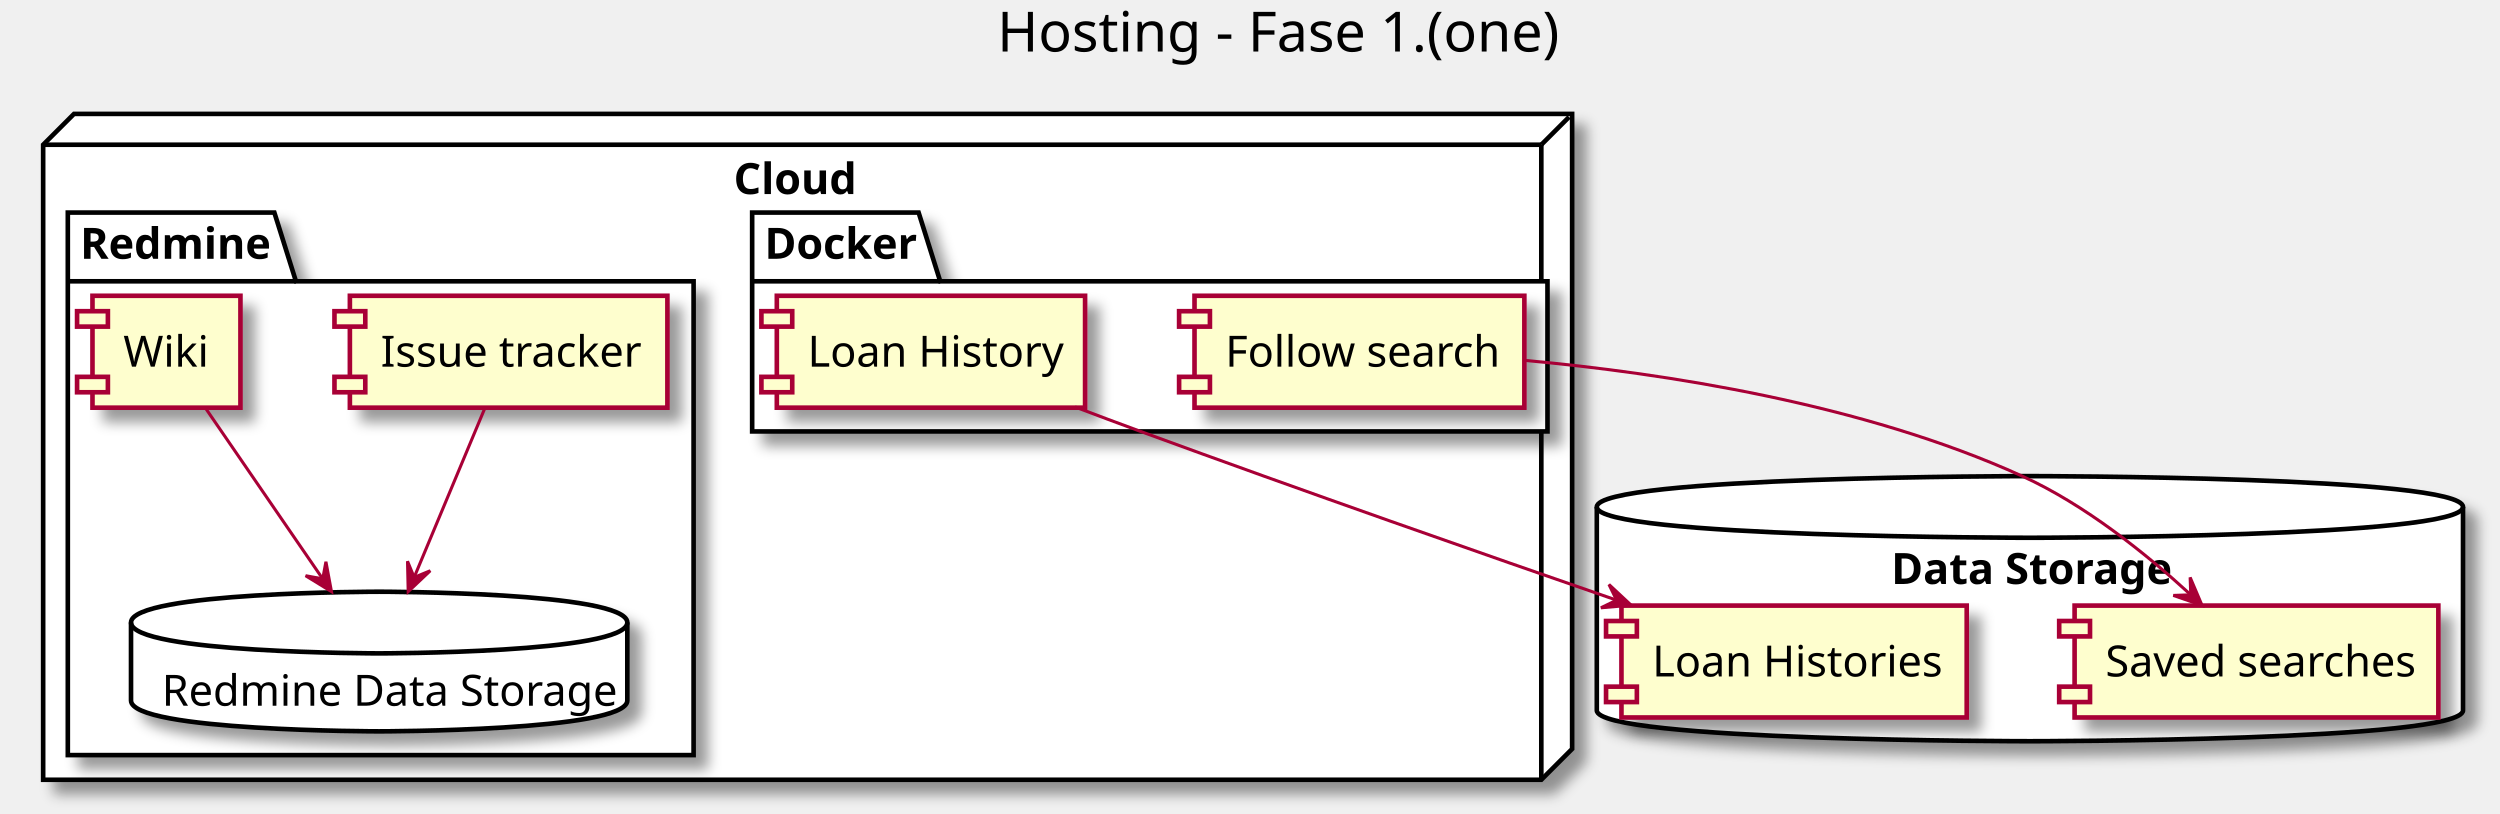
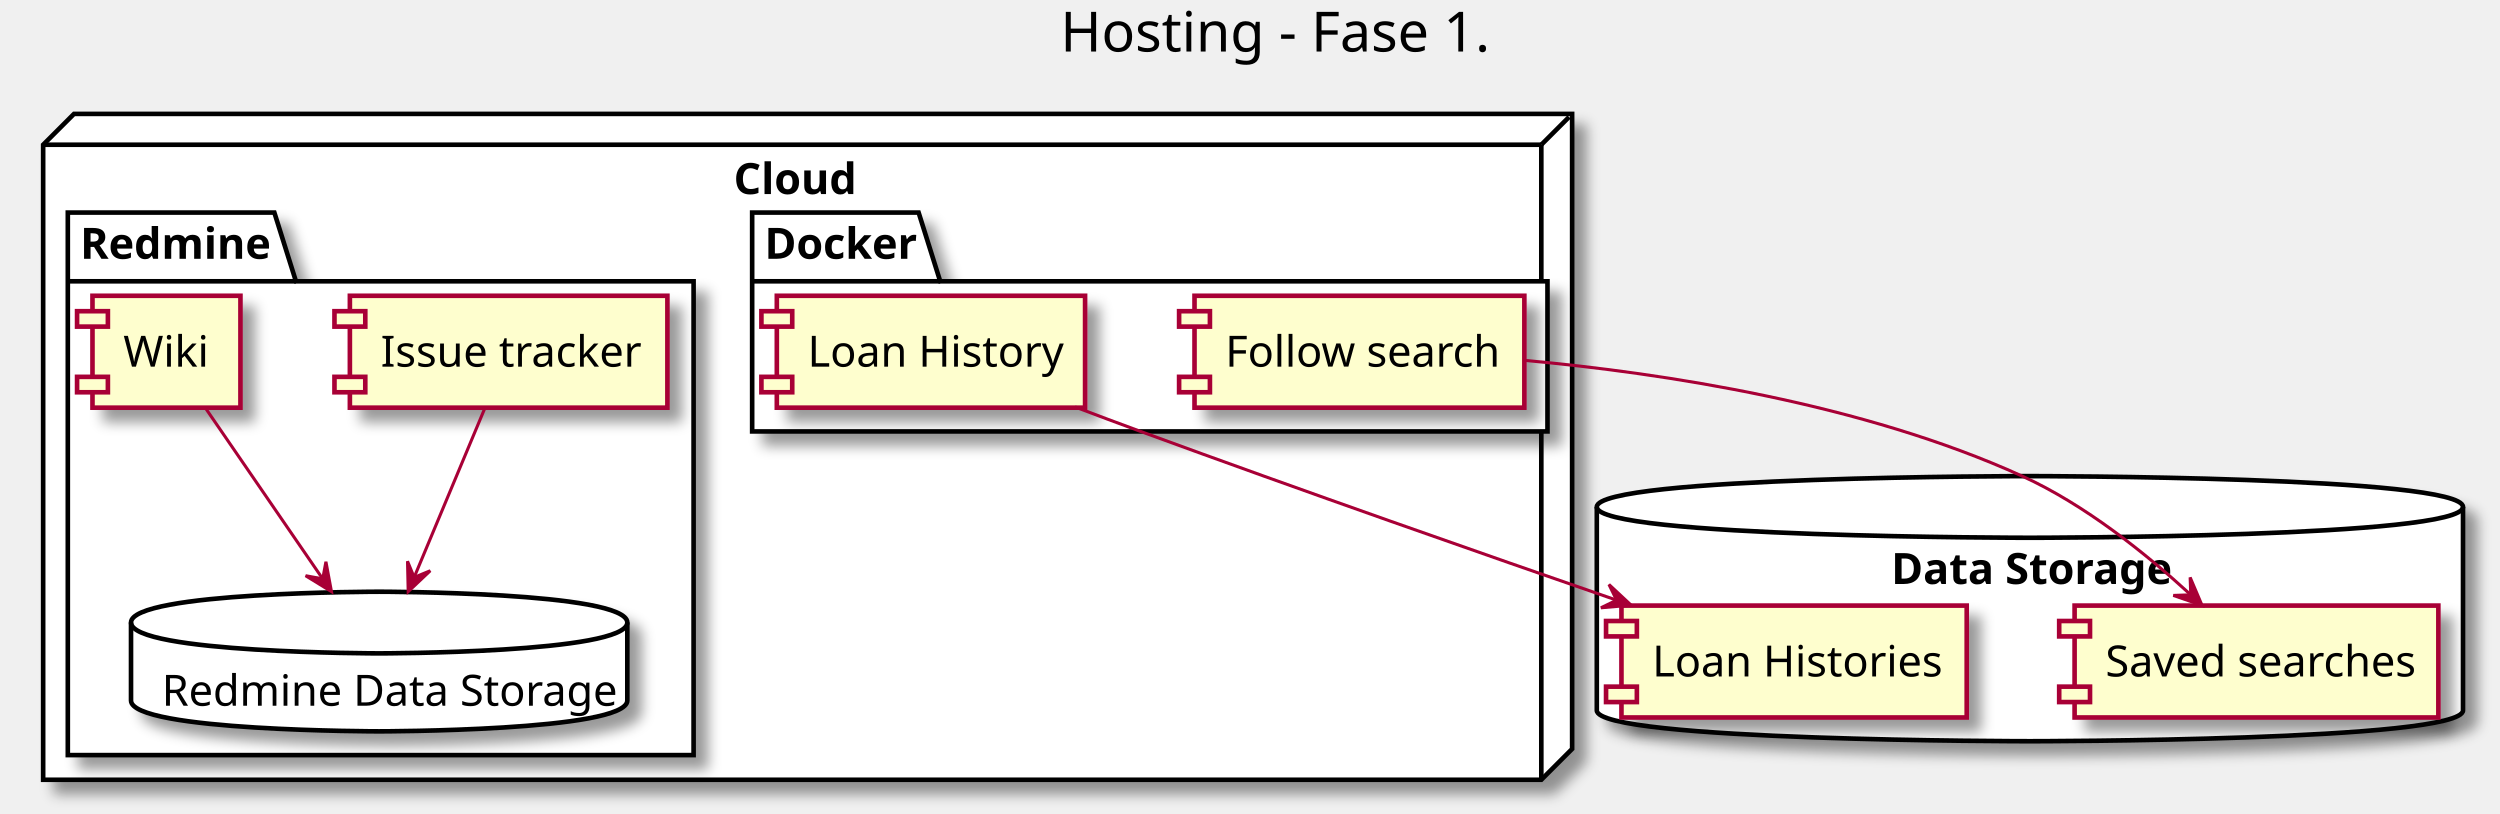
<svg xmlns="http://www.w3.org/2000/svg" contentScriptType="application/ecmascript" contentStyleType="text/css" height="264px" preserveAspectRatio="none" style="width:811px;height:264px;" version="1.1" viewBox="0 0 811 264" width="811px" zoomAndPan="magnify">
  <defs>
-     <filter height="300%" id="f1ed1d35m6a8p7" width="300%" x="-1" y="-1">
+     <filter height="300%" id="foz29wdj1ejf4" width="300%" x="-1" y="-1">
      <feGaussianBlur result="blurOut" stdDeviation="2.0" />
      <feColorMatrix in="blurOut" result="blurOut2" type="matrix" values="0 0 0 0 0 0 0 0 0 0 0 0 0 0 0 0 0 0 .4 0" />
      <feOffset dx="4.0" dy="4.0" in="blurOut2" result="blurOut3" />
      <feBlend in="SourceGraphic" in2="blurOut3" mode="normal" />
    </filter>
  </defs>
  <g>
-     <text fill="#000000" font-family="sans-serif" font-size="18" lengthAdjust="spacingAndGlyphs" textLength="178" x="323.5" y="16.708">Hosting - Fase 1.(one)</text>
-     <polygon fill="#FFFFFF" filter="url(#f1ed1d35m6a8p7)" points="14,46.953,24,36.953,510,36.953,510,242.953,500,252.953,14,252.953,14,46.953" style="stroke: #000000; stroke-width: 1.5;" />
+     <text fill="#000000" font-family="sans-serif" font-size="18" lengthAdjust="spacingAndGlyphs" textLength="137" x="344" y="16.708">Hosting - Fase 1.</text>
+     <polygon fill="#FFFFFF" filter="url(#foz29wdj1ejf4)" points="14,46.953,24,36.953,510,36.953,510,242.953,500,252.953,14,252.953,14,46.953" style="stroke: #000000; stroke-width: 1.5;" />
    <line style="stroke: #000000; stroke-width: 1.5;" x1="500" x2="509" y1="46.953" y2="37.953" />
    <line style="stroke: #000000; stroke-width: 1.5;" x1="14" x2="500" y1="46.953" y2="46.953" />
    <line style="stroke: #000000; stroke-width: 1.5;" x1="500" x2="500" y1="46.953" y2="252.953" />
    <text fill="#000000" font-family="sans-serif" font-size="14" font-weight="bold" lengthAdjust="spacingAndGlyphs" textLength="40" x="238" y="62.948">Cloud</text>
-     <polygon fill="#FFFFFF" filter="url(#f1ed1d35m6a8p7)" points="22,68.953,89,68.953,96,91.25,225,91.25,225,244.953,22,244.953,22,68.953" style="stroke: #000000; stroke-width: 1.5;" />
+     <polygon fill="#FFFFFF" filter="url(#foz29wdj1ejf4)" points="22,68.953,89,68.953,96,91.25,225,91.25,225,244.953,22,244.953,22,68.953" style="stroke: #000000; stroke-width: 1.5;" />
    <line style="stroke: #000000; stroke-width: 1.5;" x1="22" x2="96" y1="91.25" y2="91.25" />
    <text fill="#000000" font-family="sans-serif" font-size="14" font-weight="bold" lengthAdjust="spacingAndGlyphs" textLength="61" x="26" y="83.948">Redmine</text>
-     <polygon fill="#FFFFFF" filter="url(#f1ed1d35m6a8p7)" points="244,68.953,298,68.953,305,91.25,502,91.25,502,139.953,244,139.953,244,68.953" style="stroke: #000000; stroke-width: 1.5;" />
+     <polygon fill="#FFFFFF" filter="url(#foz29wdj1ejf4)" points="244,68.953,298,68.953,305,91.25,502,91.25,502,139.953,244,139.953,244,68.953" style="stroke: #000000; stroke-width: 1.5;" />
    <line style="stroke: #000000; stroke-width: 1.5;" x1="244" x2="305" y1="91.25" y2="91.25" />
    <text fill="#000000" font-family="sans-serif" font-size="14" font-weight="bold" lengthAdjust="spacingAndGlyphs" textLength="48" x="248" y="83.948">Docker</text>
-     <path d="M518,164.453 C518,154.453 658.5,154.453 658.5,154.453 C658.5,154.453 799,154.453 799,164.453 L799,230.453 C799,240.453 658.5,240.453 658.5,240.453 C658.5,240.453 518,240.453 518,230.453 L518,164.453 " fill="#FFFFFF" filter="url(#f1ed1d35m6a8p7)" style="stroke: #000000; stroke-width: 1.5;" />
+     <path d="M518,164.453 C518,154.453 658.5,154.453 658.5,154.453 C658.5,154.453 799,154.453 799,164.453 L799,230.453 C799,240.453 658.5,240.453 658.5,240.453 C658.5,240.453 518,240.453 518,230.453 L518,164.453 " fill="#FFFFFF" filter="url(#foz29wdj1ejf4)" style="stroke: #000000; stroke-width: 1.5;" />
    <path d="M518,164.453 C518,174.453 658.5,174.453 658.5,174.453 C658.5,174.453 799,174.453 799,164.453 " fill="none" style="stroke: #000000; stroke-width: 1.5;" />
    <text fill="#000000" font-family="sans-serif" font-size="14" font-weight="bold" lengthAdjust="spacingAndGlyphs" textLength="90" x="613.5" y="189.448">Data Storage</text>
-     <rect fill="#FEFECE" filter="url(#f1ed1d35m6a8p7)" height="36.297" style="stroke: #A80036; stroke-width: 1.5;" width="103" x="113.5" y="95.953" />
+     <rect fill="#FEFECE" filter="url(#foz29wdj1ejf4)" height="36.297" style="stroke: #A80036; stroke-width: 1.5;" width="103" x="113.5" y="95.953" />
    <rect fill="#FEFECE" height="5" style="stroke: #A80036; stroke-width: 1.5;" width="10" x="108.5" y="100.953" />
    <rect fill="#FEFECE" height="5" style="stroke: #A80036; stroke-width: 1.5;" width="10" x="108.5" y="122.25" />
    <text fill="#000000" font-family="sans-serif" font-size="14" lengthAdjust="spacingAndGlyphs" textLength="83" x="123.5" y="118.948">Issue tracker</text>
-     <rect fill="#FEFECE" filter="url(#f1ed1d35m6a8p7)" height="36.297" style="stroke: #A80036; stroke-width: 1.5;" width="48" x="30" y="95.953" />
+     <rect fill="#FEFECE" filter="url(#foz29wdj1ejf4)" height="36.297" style="stroke: #A80036; stroke-width: 1.5;" width="48" x="30" y="95.953" />
    <rect fill="#FEFECE" height="5" style="stroke: #A80036; stroke-width: 1.5;" width="10" x="25" y="100.953" />
    <rect fill="#FEFECE" height="5" style="stroke: #A80036; stroke-width: 1.5;" width="10" x="25" y="122.25" />
    <text fill="#000000" font-family="sans-serif" font-size="14" lengthAdjust="spacingAndGlyphs" textLength="28" x="40" y="118.948">Wiki</text>
-     <path d="M42.5,201.953 C42.5,191.953 123,191.953 123,191.953 C123,191.953 203.5,191.953 203.5,201.953 L203.5,227.25 C203.5,237.25 123,237.25 123,237.25 C123,237.25 42.5,237.25 42.5,227.25 L42.5,201.953 " fill="#FFFFFF" filter="url(#f1ed1d35m6a8p7)" style="stroke: #000000; stroke-width: 1.5;" />
+     <path d="M42.5,201.953 C42.5,191.953 123,191.953 123,191.953 C123,191.953 203.5,191.953 203.5,201.953 L203.5,227.25 C203.5,237.25 123,237.25 123,237.25 C123,237.25 42.5,237.25 42.5,227.25 L42.5,201.953 " fill="#FFFFFF" filter="url(#foz29wdj1ejf4)" style="stroke: #000000; stroke-width: 1.5;" />
    <path d="M42.5,201.953 C42.5,211.953 123,211.953 123,211.953 C123,211.953 203.5,211.953 203.5,201.953 " fill="none" style="stroke: #000000; stroke-width: 1.5;" />
    <text fill="#000000" font-family="sans-serif" font-size="14" lengthAdjust="spacingAndGlyphs" textLength="141" x="52.5" y="228.948">Redmine Data Storage</text>
-     <rect fill="#FEFECE" filter="url(#f1ed1d35m6a8p7)" height="36.297" style="stroke: #A80036; stroke-width: 1.5;" width="107" x="387.5" y="95.953" />
+     <rect fill="#FEFECE" filter="url(#foz29wdj1ejf4)" height="36.297" style="stroke: #A80036; stroke-width: 1.5;" width="107" x="387.5" y="95.953" />
    <rect fill="#FEFECE" height="5" style="stroke: #A80036; stroke-width: 1.5;" width="10" x="382.5" y="100.953" />
    <rect fill="#FEFECE" height="5" style="stroke: #A80036; stroke-width: 1.5;" width="10" x="382.5" y="122.25" />
    <text fill="#000000" font-family="sans-serif" font-size="14" lengthAdjust="spacingAndGlyphs" textLength="87" x="397.5" y="118.948">Follow search</text>
-     <rect fill="#FEFECE" filter="url(#f1ed1d35m6a8p7)" height="36.297" style="stroke: #A80036; stroke-width: 1.5;" width="100" x="252" y="95.953" />
+     <rect fill="#FEFECE" filter="url(#foz29wdj1ejf4)" height="36.297" style="stroke: #A80036; stroke-width: 1.5;" width="100" x="252" y="95.953" />
    <rect fill="#FEFECE" height="5" style="stroke: #A80036; stroke-width: 1.5;" width="10" x="247" y="100.953" />
    <rect fill="#FEFECE" height="5" style="stroke: #A80036; stroke-width: 1.5;" width="10" x="247" y="122.25" />
    <text fill="#000000" font-family="sans-serif" font-size="14" lengthAdjust="spacingAndGlyphs" textLength="80" x="262" y="118.948">Loan History</text>
-     <rect fill="#FEFECE" filter="url(#f1ed1d35m6a8p7)" height="36.297" style="stroke: #A80036; stroke-width: 1.5;" width="112" x="526" y="196.453" />
+     <rect fill="#FEFECE" filter="url(#foz29wdj1ejf4)" height="36.297" style="stroke: #A80036; stroke-width: 1.5;" width="112" x="526" y="196.453" />
    <rect fill="#FEFECE" height="5" style="stroke: #A80036; stroke-width: 1.5;" width="10" x="521" y="201.453" />
    <rect fill="#FEFECE" height="5" style="stroke: #A80036; stroke-width: 1.5;" width="10" x="521" y="222.75" />
    <text fill="#000000" font-family="sans-serif" font-size="14" lengthAdjust="spacingAndGlyphs" textLength="92" x="536" y="219.448">Loan Histories</text>
-     <rect fill="#FEFECE" filter="url(#f1ed1d35m6a8p7)" height="36.297" style="stroke: #A80036; stroke-width: 1.5;" width="118" x="673" y="196.453" />
+     <rect fill="#FEFECE" filter="url(#foz29wdj1ejf4)" height="36.297" style="stroke: #A80036; stroke-width: 1.5;" width="118" x="673" y="196.453" />
    <rect fill="#FEFECE" height="5" style="stroke: #A80036; stroke-width: 1.5;" width="10" x="668" y="201.453" />
    <rect fill="#FEFECE" height="5" style="stroke: #A80036; stroke-width: 1.5;" width="10" x="668" y="222.75" />
    <text fill="#000000" font-family="sans-serif" font-size="14" lengthAdjust="spacingAndGlyphs" textLength="98" x="683" y="219.448">Saved searches</text>
    <path d="M157.297,132.386 C150.889,147.718 141.676,169.763 134.412,187.145 " fill="none" id="IssueCms-dbRedmine" style="stroke: #A80036; stroke-width: 1.0;" />
    <polygon fill="#A80036" points="132.419,191.915,139.58,185.153,134.347,187.301,132.199,182.068,132.419,191.915" style="stroke: #A80036; stroke-width: 1.0;" />
    <path d="M66.656,132.386 C77.272,147.849 92.577,170.141 104.556,187.59 " fill="none" id="WikiCms-dbRedmine" style="stroke: #A80036; stroke-width: 1.0;" />
    <polygon fill="#A80036" points="107.526,191.915,105.729,182.231,104.696,187.793,99.134,186.759,107.526,191.915" style="stroke: #A80036; stroke-width: 1.0;" />
    <path d="M494.837,116.933 C539.677,121.064 604.32,130.924 656,154.453 C676.418,163.749 696.201,179.658 710.463,192.76 " fill="none" id="FS-tFS" style="stroke: #A80036; stroke-width: 1.0;" />
    <polygon fill="#A80036" points="714.335,196.373,710.484,187.308,710.68,192.962,705.026,193.157,714.335,196.373" style="stroke: #A80036; stroke-width: 1.0;" />
    <path d="M348.759,132.024 C355.863,134.714 363.118,137.429 370,139.953 C422.018,159.034 481.57,179.873 524.285,194.647 " fill="none" id="LH-tLH" style="stroke: #A80036; stroke-width: 1.0;" />
    <polygon fill="#A80036" points="529.148,196.328,521.948,189.607,524.422,194.695,519.335,197.168,529.148,196.328" style="stroke: #A80036; stroke-width: 1.0;" />
  </g>
</svg>
